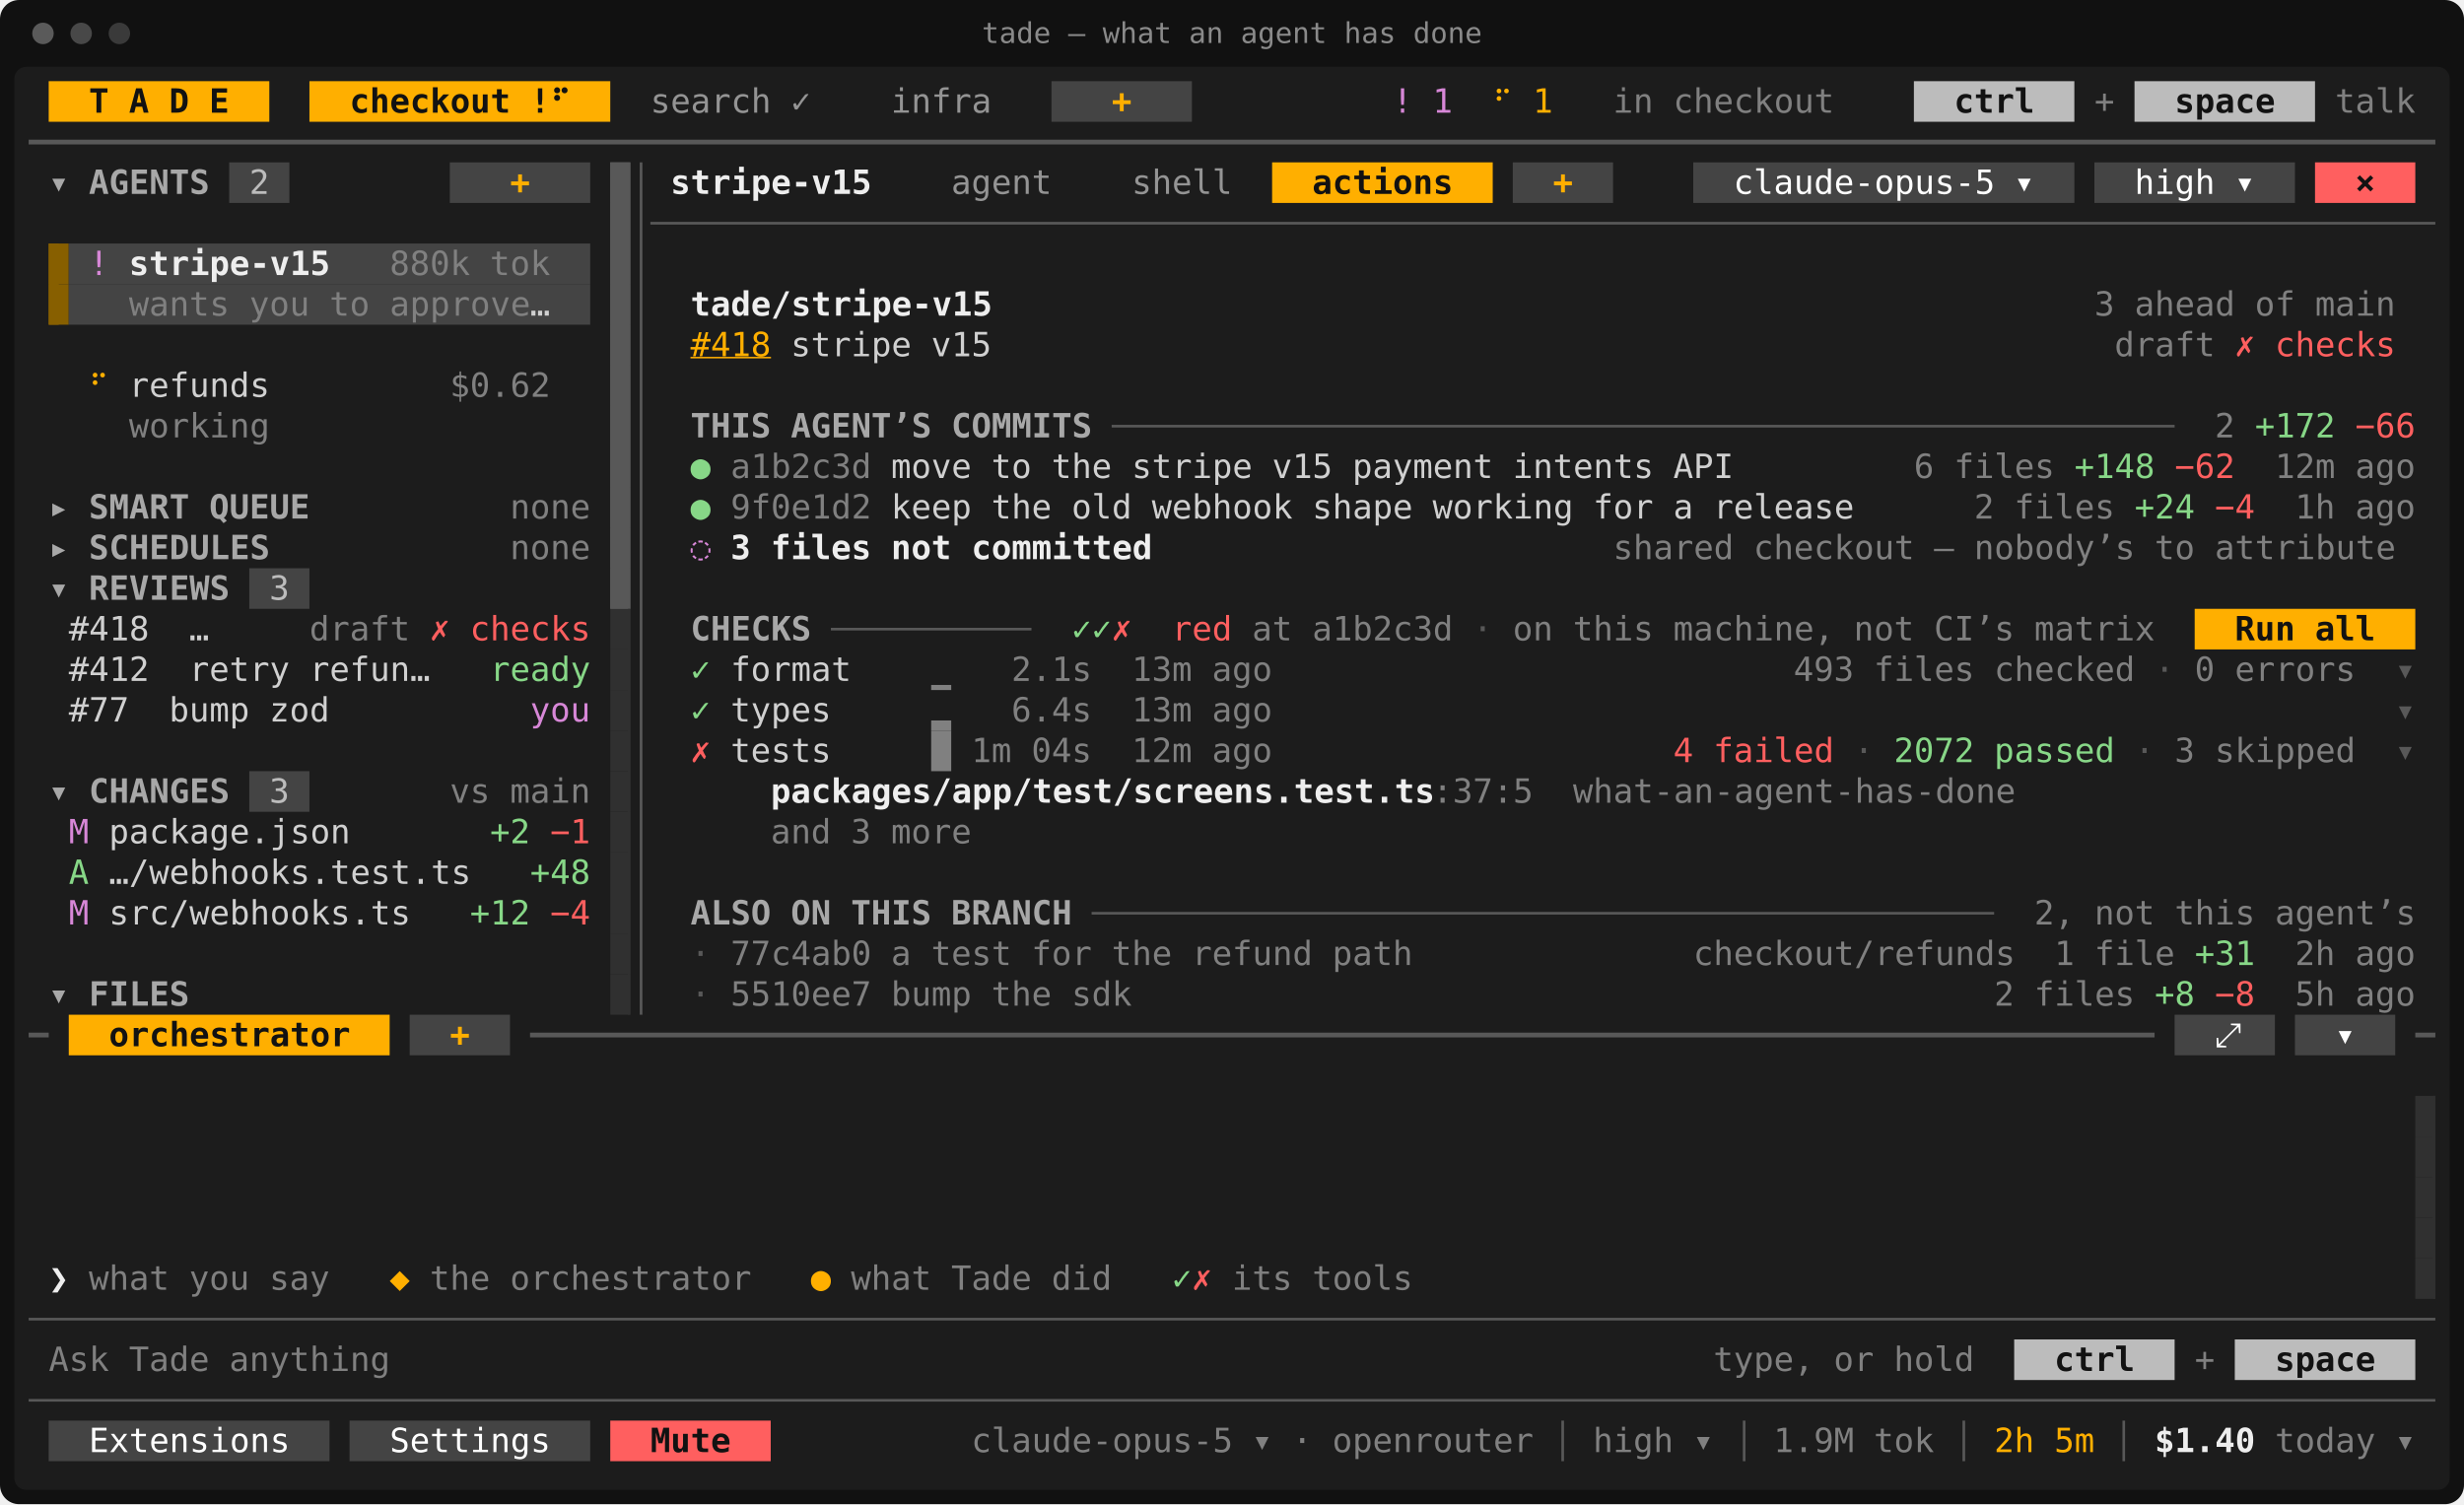
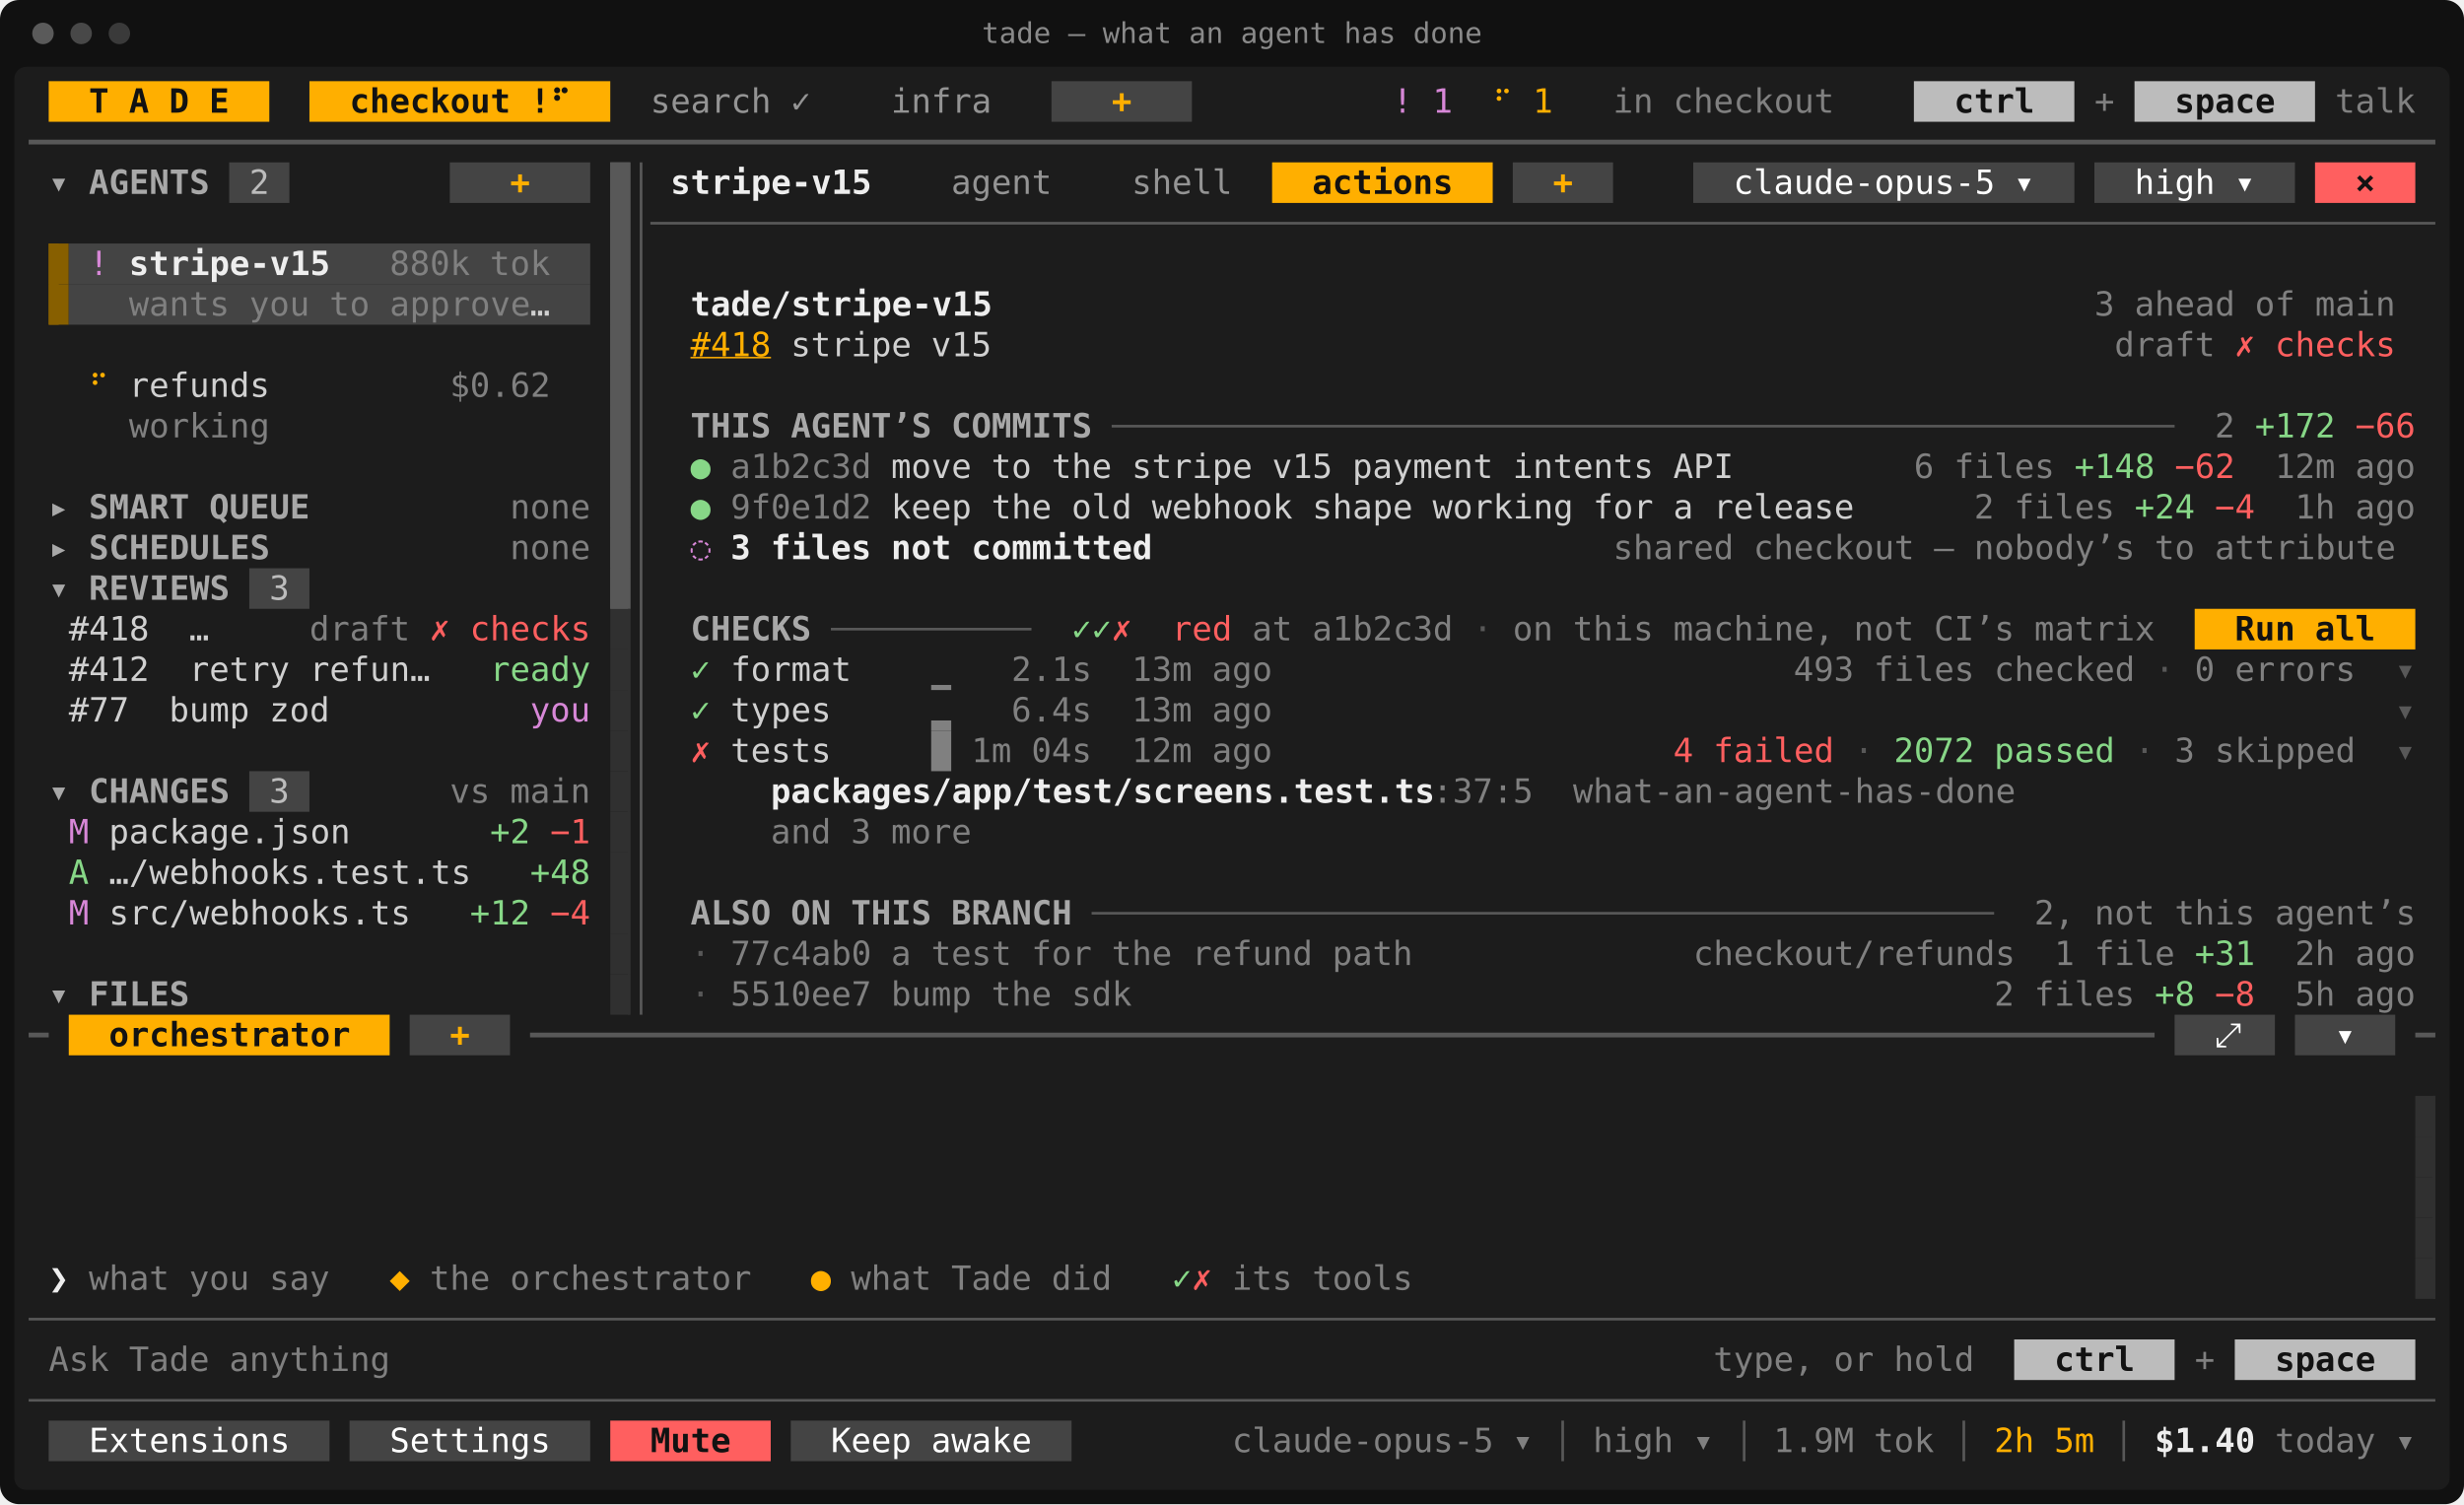
<svg xmlns="http://www.w3.org/2000/svg" viewBox="0 0 1032 630" width="1032" height="630" font-family="ui-monospace,SFMono-Regular,Menlo,Consolas,'DejaVu Sans Mono','Liberation Mono',monospace" font-size="14" role="img" aria-label="tade — what an agent has done">
  <rect width="1032" height="630" rx="8" fill="#111111" />
  <rect x="6" y="28" width="1020" height="596" rx="5" fill="#1c1c1c" />
  <circle cx="18" cy="14" r="4.5" fill="#5a5a5a" />
  <circle cx="34" cy="14" r="4.5" fill="#484848" />
  <circle cx="50" cy="14" r="4.5" fill="#3a3a3a" />
  <text x="516" y="18" fill="#8a8a8a" font-size="12" text-anchor="middle">tade — what an agent has done</text>
  <rect x="20.4" y="34" width="92.4" height="17" fill="#ffaf00" />
  <rect x="129.6" y="34" width="126" height="17" fill="#ffaf00" />
  <rect x="440.4" y="34" width="58.8" height="17" fill="#444444" />
  <rect x="801.6" y="34" width="67.2" height="17" fill="#bcbcbc" />
  <rect x="894" y="34" width="75.6" height="17" fill="#bcbcbc" />
  <rect x="96" y="68" width="25.2" height="17" fill="#444444" />
  <rect x="188.4" y="68" width="58.8" height="17" fill="#444444" />
  <rect x="255.6" y="68" width="8.4" height="17" fill="#585858" />
  <rect x="532.8" y="68" width="92.4" height="17" fill="#ffaf00" />
  <rect x="633.6" y="68" width="42" height="17" fill="#444444" />
  <rect x="709.2" y="68" width="159.6" height="17" fill="#444444" />
  <rect x="877.2" y="68" width="84" height="17" fill="#444444" />
  <rect x="969.6" y="68" width="42" height="17" fill="#ff5f5f" />
  <rect x="255.6" y="85" width="8.4" height="17" fill="#585858" />
  <rect x="20.4" y="102" width="8.4" height="17" fill="#875f00" />
  <rect x="28.8" y="102" width="218.4" height="17" fill="#444444" />
  <rect x="255.6" y="102" width="8.4" height="17" fill="#585858" />
  <rect x="20.4" y="119" width="8.4" height="17" fill="#875f00" />
  <rect x="28.8" y="119" width="218.4" height="17" fill="#444444" />
  <rect x="255.6" y="119" width="8.4" height="17" fill="#585858" />
  <rect x="255.6" y="136" width="8.4" height="17" fill="#585858" />
  <rect x="255.6" y="153" width="8.4" height="17" fill="#585858" />
  <rect x="255.6" y="170" width="8.4" height="17" fill="#585858" />
  <rect x="255.6" y="187" width="8.4" height="17" fill="#585858" />
  <rect x="255.6" y="204" width="8.4" height="17" fill="#585858" />
  <rect x="255.6" y="221" width="8.4" height="17" fill="#585858" />
  <rect x="104.4" y="238" width="25.2" height="17" fill="#444444" />
  <rect x="255.6" y="238" width="8.4" height="17" fill="#585858" />
  <rect x="255.6" y="255" width="8.4" height="17" fill="#303030" />
  <rect x="919.2" y="255" width="92.4" height="17" fill="#ffaf00" />
  <rect x="255.6" y="272" width="8.4" height="17" fill="#303030" />
  <rect x="255.6" y="289" width="8.4" height="17" fill="#303030" />
  <rect x="255.6" y="306" width="8.4" height="17" fill="#303030" />
  <rect x="104.4" y="323" width="25.2" height="17" fill="#444444" />
  <rect x="255.6" y="323" width="8.4" height="17" fill="#303030" />
  <rect x="255.6" y="340" width="8.4" height="17" fill="#303030" />
  <rect x="255.6" y="357" width="8.4" height="17" fill="#303030" />
  <rect x="255.6" y="374" width="8.4" height="17" fill="#303030" />
  <rect x="255.6" y="391" width="8.4" height="17" fill="#303030" />
  <rect x="255.6" y="408" width="8.4" height="17" fill="#303030" />
  <rect x="28.8" y="425" width="134.4" height="17" fill="#ffaf00" />
  <rect x="171.6" y="425" width="42" height="17" fill="#444444" />
  <rect x="910.8" y="425" width="42" height="17" fill="#444444" />
  <rect x="961.2" y="425" width="42" height="17" fill="#444444" />
  <rect x="1011.6" y="459" width="8.4" height="17" fill="#303030" />
  <rect x="1011.6" y="476" width="8.4" height="17" fill="#303030" />
  <rect x="1011.6" y="493" width="8.4" height="17" fill="#303030" />
  <rect x="1011.6" y="510" width="8.4" height="17" fill="#303030" />
  <rect x="1011.6" y="527" width="8.4" height="17" fill="#303030" />
  <rect x="843.6" y="561" width="67.2" height="17" fill="#bcbcbc" />
  <rect x="936" y="561" width="75.6" height="17" fill="#bcbcbc" />
  <rect x="20.4" y="595" width="117.6" height="17" fill="#444444" />
  <rect x="146.4" y="595" width="100.8" height="17" fill="#444444" />
  <rect x="255.6" y="595" width="67.2" height="17" fill="#ff5f5f" />
+   <rect x="331.2" y="595" width="117.6" height="17" fill="#444444" />
  <rect x="255.6" y="68" width="8.4" height="187" fill="#585858" />
  <rect x="20.4" y="102" width="4.2" height="34" fill="#875f00" />
  <rect x="262.95" y="255" width="1.05" height="170" fill="#303030" />
  <rect x="390" y="286.88" width="8.4" height="2.13" fill="#808080" />
  <rect x="390" y="301.75" width="8.4" height="4.25" fill="#808080" />
  <rect x="390" y="306" width="8.4" height="17" fill="#808080" />
  <rect x="1018.95" y="459" width="1.05" height="85" fill="#303030" />
  <line x1="12" y1="59.5" x2="1020" y2="59.5" stroke="#585858" stroke-width="2" />
  <line x1="268.5" y1="68" x2="268.5" y2="425" stroke="#585858" stroke-width="1.1" />
  <line x1="272.4" y1="93.5" x2="1020" y2="93.5" stroke="#585858" stroke-width="1.1" />
  <line x1="465.6" y1="178.5" x2="910.8" y2="178.5" stroke="#585858" stroke-width="1.1" />
  <line x1="348" y1="263.5" x2="432" y2="263.5" stroke="#585858" stroke-width="1.1" />
  <line x1="457.2" y1="382.5" x2="835.2" y2="382.5" stroke="#585858" stroke-width="1.1" />
  <line x1="12" y1="433.5" x2="20.4" y2="433.5" stroke="#585858" stroke-width="2" />
  <line x1="222" y1="433.5" x2="902.4" y2="433.5" stroke="#585858" stroke-width="2" />
  <line x1="1011.6" y1="433.5" x2="1020" y2="433.5" stroke="#585858" stroke-width="2" />
  <line x1="12" y1="552.5" x2="1020" y2="552.5" stroke="#585858" stroke-width="1.1" />
  <line x1="12" y1="586.5" x2="1020" y2="586.5" stroke="#585858" stroke-width="1.1" />
  <line x1="654.5" y1="595" x2="654.5" y2="612" stroke="#585858" stroke-width="1.1" />
  <line x1="730.5" y1="595" x2="730.5" y2="612" stroke="#585858" stroke-width="1.1" />
  <line x1="822.5" y1="595" x2="822.5" y2="612" stroke="#585858" stroke-width="1.1" />
  <line x1="889.5" y1="595" x2="889.5" y2="612" stroke="#585858" stroke-width="1.1" />
  <text x="37.2" y="47.2" textLength="8.4" lengthAdjust="spacingAndGlyphs" fill="#121212" font-weight="700">T</text>
  <text x="54" y="47.2" textLength="8.4" lengthAdjust="spacingAndGlyphs" fill="#121212" font-weight="700">A</text>
  <text x="70.8" y="47.2" textLength="8.4" lengthAdjust="spacingAndGlyphs" fill="#121212" font-weight="700">D</text>
  <text x="87.6" y="47.2" textLength="8.4" lengthAdjust="spacingAndGlyphs" fill="#121212" font-weight="700">E</text>
  <text x="146.4" y="47.2" textLength="67.2" lengthAdjust="spacingAndGlyphs" fill="#121212" font-weight="700">checkout</text>
  <text x="222" y="47.2" textLength="16.8" lengthAdjust="spacingAndGlyphs" fill="#121212" font-weight="700">!⠋</text>
  <text x="272.4" y="47.2" textLength="50.4" lengthAdjust="spacingAndGlyphs" fill="#949494">search</text>
  <text x="331.2" y="47.2" textLength="8.4" lengthAdjust="spacingAndGlyphs" fill="#949494">✓</text>
  <text x="373.2" y="47.2" textLength="42" lengthAdjust="spacingAndGlyphs" fill="#949494">infra</text>
  <text x="465.6" y="47.2" textLength="8.4" lengthAdjust="spacingAndGlyphs" fill="#ffaf00" font-weight="700">+</text>
  <text x="583.2" y="47.2" textLength="8.4" lengthAdjust="spacingAndGlyphs" fill="#d787d7">!</text>
  <text x="600" y="47.2" textLength="8.4" lengthAdjust="spacingAndGlyphs" fill="#d787d7">1</text>
  <text x="625.2" y="47.2" textLength="8.4" lengthAdjust="spacingAndGlyphs" fill="#ffaf00">⠋</text>
  <text x="642" y="47.2" textLength="8.4" lengthAdjust="spacingAndGlyphs" fill="#ffaf00">1</text>
  <text x="675.6" y="47.2" textLength="16.8" lengthAdjust="spacingAndGlyphs" fill="#808080">in</text>
  <text x="700.8" y="47.2" textLength="67.2" lengthAdjust="spacingAndGlyphs" fill="#808080">checkout</text>
  <text x="818.4" y="47.2" textLength="33.6" lengthAdjust="spacingAndGlyphs" fill="#121212" font-weight="700">ctrl</text>
  <text x="877.2" y="47.2" textLength="8.4" lengthAdjust="spacingAndGlyphs" fill="#808080">+</text>
  <text x="910.8" y="47.2" textLength="42" lengthAdjust="spacingAndGlyphs" fill="#121212" font-weight="700">space</text>
  <text x="978" y="47.2" textLength="33.6" lengthAdjust="spacingAndGlyphs" fill="#808080">talk</text>
  <text x="20.4" y="81.2" textLength="8.4" lengthAdjust="spacingAndGlyphs" fill="#a8a8a8" font-weight="700">▾</text>
  <text x="37.2" y="81.2" textLength="50.4" lengthAdjust="spacingAndGlyphs" fill="#a8a8a8" font-weight="700">AGENTS</text>
  <text x="104.4" y="81.2" textLength="8.4" lengthAdjust="spacingAndGlyphs" fill="#bcbcbc">2</text>
  <text x="213.6" y="81.2" textLength="8.4" lengthAdjust="spacingAndGlyphs" fill="#ffaf00" font-weight="700">+</text>
  <text x="280.8" y="81.2" textLength="84" lengthAdjust="spacingAndGlyphs" fill="#eeeeee" font-weight="700">stripe-v15</text>
  <text x="398.4" y="81.2" textLength="42" lengthAdjust="spacingAndGlyphs" fill="#949494">agent</text>
  <text x="474" y="81.2" textLength="42" lengthAdjust="spacingAndGlyphs" fill="#949494">shell</text>
  <text x="549.6" y="81.2" textLength="58.8" lengthAdjust="spacingAndGlyphs" fill="#121212" font-weight="700">actions</text>
  <text x="650.4" y="81.2" textLength="8.4" lengthAdjust="spacingAndGlyphs" fill="#ffaf00" font-weight="700">+</text>
  <text x="726" y="81.2" textLength="109.2" lengthAdjust="spacingAndGlyphs" fill="#ffffff">claude-opus-5</text>
  <text x="843.6" y="81.2" textLength="8.4" lengthAdjust="spacingAndGlyphs" fill="#ffffff">▾</text>
  <text x="894" y="81.2" textLength="33.6" lengthAdjust="spacingAndGlyphs" fill="#ffffff">high</text>
  <text x="936" y="81.2" textLength="8.4" lengthAdjust="spacingAndGlyphs" fill="#ffffff">▾</text>
  <text x="986.4" y="81.2" textLength="8.4" lengthAdjust="spacingAndGlyphs" fill="#121212" font-weight="700">×</text>
  <text x="37.2" y="115.2" textLength="8.4" lengthAdjust="spacingAndGlyphs" fill="#d787d7">!</text>
  <text x="54" y="115.2" textLength="84" lengthAdjust="spacingAndGlyphs" fill="#eeeeee" font-weight="700">stripe-v15</text>
  <text x="163.2" y="115.2" textLength="33.6" lengthAdjust="spacingAndGlyphs" fill="#808080">880k</text>
  <text x="205.2" y="115.2" textLength="25.2" lengthAdjust="spacingAndGlyphs" fill="#808080">tok</text>
  <text x="54" y="132.2" textLength="42" lengthAdjust="spacingAndGlyphs" fill="#808080">wants</text>
  <text x="104.4" y="132.2" textLength="25.2" lengthAdjust="spacingAndGlyphs" fill="#808080">you</text>
  <text x="138" y="132.2" textLength="16.8" lengthAdjust="spacingAndGlyphs" fill="#808080">to</text>
  <text x="163.2" y="132.2" textLength="58.8" lengthAdjust="spacingAndGlyphs" fill="#808080">approve</text>
  <text x="222" y="132.2" textLength="8.4" lengthAdjust="spacingAndGlyphs" fill="#d0d0d0">…</text>
  <text x="289.2" y="132.2" textLength="126" lengthAdjust="spacingAndGlyphs" fill="#eeeeee" font-weight="700">tade/stripe-v15</text>
  <text x="877.2" y="132.2" textLength="8.4" lengthAdjust="spacingAndGlyphs" fill="#808080">3</text>
  <text x="894" y="132.2" textLength="42" lengthAdjust="spacingAndGlyphs" fill="#808080">ahead</text>
  <text x="944.4" y="132.2" textLength="16.8" lengthAdjust="spacingAndGlyphs" fill="#808080">of</text>
  <text x="969.6" y="132.2" textLength="33.6" lengthAdjust="spacingAndGlyphs" fill="#808080">main</text>
  <text x="289.2" y="149.2" textLength="33.6" lengthAdjust="spacingAndGlyphs" fill="#ffaf00" text-decoration="underline">#418</text>
  <text x="331.2" y="149.2" textLength="50.4" lengthAdjust="spacingAndGlyphs" fill="#d0d0d0">stripe</text>
  <text x="390" y="149.2" textLength="25.2" lengthAdjust="spacingAndGlyphs" fill="#d0d0d0">v15</text>
  <text x="885.6" y="149.2" textLength="42" lengthAdjust="spacingAndGlyphs" fill="#808080">draft</text>
  <text x="936" y="149.2" textLength="8.4" lengthAdjust="spacingAndGlyphs" fill="#ff5f5f">✗</text>
  <text x="952.8" y="149.2" textLength="50.4" lengthAdjust="spacingAndGlyphs" fill="#ff5f5f">checks</text>
  <text x="37.2" y="166.2" textLength="8.4" lengthAdjust="spacingAndGlyphs" fill="#ffaf00">⠋</text>
  <text x="54" y="166.2" textLength="58.8" lengthAdjust="spacingAndGlyphs" fill="#d0d0d0">refunds</text>
  <text x="188.4" y="166.2" textLength="42" lengthAdjust="spacingAndGlyphs" fill="#808080">$0.62</text>
  <text x="54" y="183.2" textLength="58.8" lengthAdjust="spacingAndGlyphs" fill="#808080">working</text>
  <text x="289.2" y="183.2" textLength="33.6" lengthAdjust="spacingAndGlyphs" fill="#a8a8a8" font-weight="700">THIS</text>
  <text x="331.2" y="183.2" textLength="58.8" lengthAdjust="spacingAndGlyphs" fill="#a8a8a8" font-weight="700">AGENT’S</text>
  <text x="398.4" y="183.2" textLength="58.8" lengthAdjust="spacingAndGlyphs" fill="#a8a8a8" font-weight="700">COMMITS</text>
  <text x="927.6" y="183.2" textLength="8.4" lengthAdjust="spacingAndGlyphs" fill="#808080">2</text>
  <text x="944.4" y="183.2" textLength="33.6" lengthAdjust="spacingAndGlyphs" fill="#87d787">+172</text>
  <text x="986.4" y="183.2" textLength="25.2" lengthAdjust="spacingAndGlyphs" fill="#ff5f5f">−66</text>
  <text x="289.2" y="200.2" textLength="8.4" lengthAdjust="spacingAndGlyphs" fill="#87d787">●</text>
  <text x="306" y="200.2" textLength="58.8" lengthAdjust="spacingAndGlyphs" fill="#808080">a1b2c3d</text>
  <text x="373.2" y="200.2" textLength="33.6" lengthAdjust="spacingAndGlyphs" fill="#d0d0d0">move</text>
  <text x="415.2" y="200.2" textLength="16.8" lengthAdjust="spacingAndGlyphs" fill="#d0d0d0">to</text>
  <text x="440.4" y="200.2" textLength="25.2" lengthAdjust="spacingAndGlyphs" fill="#d0d0d0">the</text>
  <text x="474" y="200.2" textLength="50.4" lengthAdjust="spacingAndGlyphs" fill="#d0d0d0">stripe</text>
  <text x="532.8" y="200.2" textLength="25.2" lengthAdjust="spacingAndGlyphs" fill="#d0d0d0">v15</text>
  <text x="566.4" y="200.2" textLength="58.8" lengthAdjust="spacingAndGlyphs" fill="#d0d0d0">payment</text>
  <text x="633.6" y="200.2" textLength="58.8" lengthAdjust="spacingAndGlyphs" fill="#d0d0d0">intents</text>
  <text x="700.8" y="200.2" textLength="25.2" lengthAdjust="spacingAndGlyphs" fill="#d0d0d0">API</text>
  <text x="801.6" y="200.2" textLength="8.4" lengthAdjust="spacingAndGlyphs" fill="#808080">6</text>
  <text x="818.4" y="200.2" textLength="42" lengthAdjust="spacingAndGlyphs" fill="#808080">files</text>
  <text x="868.8" y="200.2" textLength="33.6" lengthAdjust="spacingAndGlyphs" fill="#87d787">+148</text>
  <text x="910.8" y="200.2" textLength="25.2" lengthAdjust="spacingAndGlyphs" fill="#ff5f5f">−62</text>
  <text x="952.8" y="200.2" textLength="25.2" lengthAdjust="spacingAndGlyphs" fill="#808080">12m</text>
  <text x="986.4" y="200.2" textLength="25.2" lengthAdjust="spacingAndGlyphs" fill="#808080">ago</text>
  <text x="20.4" y="217.2" textLength="8.4" lengthAdjust="spacingAndGlyphs" fill="#a8a8a8" font-weight="700">▸</text>
  <text x="37.2" y="217.2" textLength="42" lengthAdjust="spacingAndGlyphs" fill="#a8a8a8" font-weight="700">SMART</text>
  <text x="87.6" y="217.2" textLength="42" lengthAdjust="spacingAndGlyphs" fill="#a8a8a8" font-weight="700">QUEUE</text>
  <text x="213.6" y="217.2" textLength="33.6" lengthAdjust="spacingAndGlyphs" fill="#808080">none</text>
  <text x="289.2" y="217.2" textLength="8.4" lengthAdjust="spacingAndGlyphs" fill="#87d787">●</text>
  <text x="306" y="217.2" textLength="58.8" lengthAdjust="spacingAndGlyphs" fill="#808080">9f0e1d2</text>
  <text x="373.2" y="217.2" textLength="33.6" lengthAdjust="spacingAndGlyphs" fill="#d0d0d0">keep</text>
  <text x="415.2" y="217.2" textLength="25.2" lengthAdjust="spacingAndGlyphs" fill="#d0d0d0">the</text>
  <text x="448.8" y="217.2" textLength="25.2" lengthAdjust="spacingAndGlyphs" fill="#d0d0d0">old</text>
  <text x="482.4" y="217.2" textLength="58.8" lengthAdjust="spacingAndGlyphs" fill="#d0d0d0">webhook</text>
  <text x="549.6" y="217.2" textLength="42" lengthAdjust="spacingAndGlyphs" fill="#d0d0d0">shape</text>
  <text x="600" y="217.2" textLength="58.8" lengthAdjust="spacingAndGlyphs" fill="#d0d0d0">working</text>
  <text x="667.2" y="217.2" textLength="25.2" lengthAdjust="spacingAndGlyphs" fill="#d0d0d0">for</text>
  <text x="700.8" y="217.2" textLength="8.4" lengthAdjust="spacingAndGlyphs" fill="#d0d0d0">a</text>
  <text x="717.6" y="217.2" textLength="58.8" lengthAdjust="spacingAndGlyphs" fill="#d0d0d0">release</text>
  <text x="826.8" y="217.2" textLength="8.4" lengthAdjust="spacingAndGlyphs" fill="#808080">2</text>
  <text x="843.6" y="217.2" textLength="42" lengthAdjust="spacingAndGlyphs" fill="#808080">files</text>
  <text x="894" y="217.2" textLength="25.2" lengthAdjust="spacingAndGlyphs" fill="#87d787">+24</text>
  <text x="927.6" y="217.2" textLength="16.8" lengthAdjust="spacingAndGlyphs" fill="#ff5f5f">−4</text>
  <text x="961.2" y="217.2" textLength="16.8" lengthAdjust="spacingAndGlyphs" fill="#808080">1h</text>
  <text x="986.4" y="217.2" textLength="25.2" lengthAdjust="spacingAndGlyphs" fill="#808080">ago</text>
  <text x="20.4" y="234.2" textLength="8.4" lengthAdjust="spacingAndGlyphs" fill="#a8a8a8" font-weight="700">▸</text>
  <text x="37.2" y="234.2" textLength="75.6" lengthAdjust="spacingAndGlyphs" fill="#a8a8a8" font-weight="700">SCHEDULES</text>
  <text x="213.6" y="234.2" textLength="33.6" lengthAdjust="spacingAndGlyphs" fill="#808080">none</text>
  <text x="289.2" y="234.2" textLength="8.4" lengthAdjust="spacingAndGlyphs" fill="#d787d7">◌</text>
  <text x="306" y="234.2" textLength="8.4" lengthAdjust="spacingAndGlyphs" fill="#eeeeee" font-weight="700">3</text>
  <text x="322.8" y="234.2" textLength="42" lengthAdjust="spacingAndGlyphs" fill="#eeeeee" font-weight="700">files</text>
  <text x="373.2" y="234.2" textLength="25.2" lengthAdjust="spacingAndGlyphs" fill="#eeeeee" font-weight="700">not</text>
  <text x="406.8" y="234.2" textLength="75.6" lengthAdjust="spacingAndGlyphs" fill="#eeeeee" font-weight="700">committed</text>
  <text x="675.6" y="234.2" textLength="50.4" lengthAdjust="spacingAndGlyphs" fill="#808080">shared</text>
  <text x="734.4" y="234.2" textLength="67.2" lengthAdjust="spacingAndGlyphs" fill="#808080">checkout</text>
  <text x="810" y="234.2" textLength="8.4" lengthAdjust="spacingAndGlyphs" fill="#808080">—</text>
  <text x="826.8" y="234.2" textLength="67.2" lengthAdjust="spacingAndGlyphs" fill="#808080">nobody’s</text>
  <text x="902.4" y="234.2" textLength="16.8" lengthAdjust="spacingAndGlyphs" fill="#808080">to</text>
  <text x="927.6" y="234.2" textLength="75.6" lengthAdjust="spacingAndGlyphs" fill="#808080">attribute</text>
  <text x="20.4" y="251.2" textLength="8.4" lengthAdjust="spacingAndGlyphs" fill="#a8a8a8" font-weight="700">▾</text>
  <text x="37.2" y="251.2" textLength="58.8" lengthAdjust="spacingAndGlyphs" fill="#a8a8a8" font-weight="700">REVIEWS</text>
  <text x="112.8" y="251.2" textLength="8.4" lengthAdjust="spacingAndGlyphs" fill="#bcbcbc">3</text>
  <text x="28.8" y="268.2" textLength="33.6" lengthAdjust="spacingAndGlyphs" fill="#d0d0d0">#418</text>
  <text x="79.2" y="268.2" textLength="8.4" lengthAdjust="spacingAndGlyphs" fill="#d0d0d0">…</text>
  <text x="129.6" y="268.2" textLength="42" lengthAdjust="spacingAndGlyphs" fill="#808080">draft</text>
  <text x="180" y="268.2" textLength="8.4" lengthAdjust="spacingAndGlyphs" fill="#ff5f5f">✗</text>
  <text x="196.8" y="268.2" textLength="50.4" lengthAdjust="spacingAndGlyphs" fill="#ff5f5f">checks</text>
  <text x="289.2" y="268.2" textLength="50.4" lengthAdjust="spacingAndGlyphs" fill="#a8a8a8" font-weight="700">CHECKS</text>
  <text x="448.8" y="268.2" textLength="16.8" lengthAdjust="spacingAndGlyphs" fill="#87d787">✓✓</text>
  <text x="465.6" y="268.2" textLength="8.4" lengthAdjust="spacingAndGlyphs" fill="#ff5f5f">✗</text>
  <text x="490.8" y="268.2" textLength="25.2" lengthAdjust="spacingAndGlyphs" fill="#ff5f5f">red</text>
  <text x="524.4" y="268.2" textLength="16.8" lengthAdjust="spacingAndGlyphs" fill="#808080">at</text>
  <text x="549.6" y="268.2" textLength="58.8" lengthAdjust="spacingAndGlyphs" fill="#808080">a1b2c3d</text>
  <text x="616.8" y="268.2" textLength="8.4" lengthAdjust="spacingAndGlyphs" fill="#585858">·</text>
  <text x="633.6" y="268.2" textLength="16.8" lengthAdjust="spacingAndGlyphs" fill="#808080">on</text>
  <text x="658.8" y="268.2" textLength="33.6" lengthAdjust="spacingAndGlyphs" fill="#808080">this</text>
  <text x="700.8" y="268.2" textLength="67.2" lengthAdjust="spacingAndGlyphs" fill="#808080">machine,</text>
  <text x="776.4" y="268.2" textLength="25.2" lengthAdjust="spacingAndGlyphs" fill="#808080">not</text>
  <text x="810" y="268.2" textLength="33.6" lengthAdjust="spacingAndGlyphs" fill="#808080">CI’s</text>
  <text x="852" y="268.2" textLength="50.4" lengthAdjust="spacingAndGlyphs" fill="#808080">matrix</text>
  <text x="936" y="268.2" textLength="25.2" lengthAdjust="spacingAndGlyphs" fill="#121212" font-weight="700">Run</text>
  <text x="969.6" y="268.2" textLength="25.2" lengthAdjust="spacingAndGlyphs" fill="#121212" font-weight="700">all</text>
  <text x="28.8" y="285.2" textLength="33.6" lengthAdjust="spacingAndGlyphs" fill="#d0d0d0">#412</text>
  <text x="79.2" y="285.2" textLength="42" lengthAdjust="spacingAndGlyphs" fill="#d0d0d0">retry</text>
  <text x="129.6" y="285.2" textLength="50.4" lengthAdjust="spacingAndGlyphs" fill="#d0d0d0">refun…</text>
  <text x="205.2" y="285.2" textLength="42" lengthAdjust="spacingAndGlyphs" fill="#87d787">ready</text>
  <text x="289.2" y="285.2" textLength="8.4" lengthAdjust="spacingAndGlyphs" fill="#87d787">✓</text>
  <text x="306" y="285.2" textLength="50.4" lengthAdjust="spacingAndGlyphs" fill="#d0d0d0">format</text>
  <text x="423.6" y="285.2" textLength="33.6" lengthAdjust="spacingAndGlyphs" fill="#808080">2.1s</text>
  <text x="474" y="285.2" textLength="25.2" lengthAdjust="spacingAndGlyphs" fill="#808080">13m</text>
  <text x="507.6" y="285.2" textLength="25.2" lengthAdjust="spacingAndGlyphs" fill="#808080">ago</text>
  <text x="751.2" y="285.2" textLength="25.2" lengthAdjust="spacingAndGlyphs" fill="#808080">493</text>
  <text x="784.8" y="285.2" textLength="42" lengthAdjust="spacingAndGlyphs" fill="#808080">files</text>
  <text x="835.2" y="285.2" textLength="58.8" lengthAdjust="spacingAndGlyphs" fill="#808080">checked</text>
  <text x="902.4" y="285.2" textLength="8.4" lengthAdjust="spacingAndGlyphs" fill="#585858">·</text>
  <text x="919.2" y="285.2" textLength="8.4" lengthAdjust="spacingAndGlyphs" fill="#808080">0</text>
  <text x="936" y="285.2" textLength="50.4" lengthAdjust="spacingAndGlyphs" fill="#808080">errors</text>
  <text x="1003.2" y="285.2" textLength="8.4" lengthAdjust="spacingAndGlyphs" fill="#585858">▾</text>
  <text x="28.8" y="302.2" textLength="25.2" lengthAdjust="spacingAndGlyphs" fill="#d0d0d0">#77</text>
  <text x="70.8" y="302.2" textLength="33.6" lengthAdjust="spacingAndGlyphs" fill="#d0d0d0">bump</text>
  <text x="112.8" y="302.2" textLength="25.2" lengthAdjust="spacingAndGlyphs" fill="#d0d0d0">zod</text>
  <text x="222" y="302.2" textLength="25.2" lengthAdjust="spacingAndGlyphs" fill="#d787d7">you</text>
  <text x="289.2" y="302.2" textLength="8.4" lengthAdjust="spacingAndGlyphs" fill="#87d787">✓</text>
  <text x="306" y="302.2" textLength="42" lengthAdjust="spacingAndGlyphs" fill="#d0d0d0">types</text>
  <text x="423.6" y="302.2" textLength="33.6" lengthAdjust="spacingAndGlyphs" fill="#808080">6.4s</text>
  <text x="474" y="302.2" textLength="25.2" lengthAdjust="spacingAndGlyphs" fill="#808080">13m</text>
  <text x="507.6" y="302.2" textLength="25.2" lengthAdjust="spacingAndGlyphs" fill="#808080">ago</text>
  <text x="1003.2" y="302.2" textLength="8.4" lengthAdjust="spacingAndGlyphs" fill="#585858">▾</text>
  <text x="289.2" y="319.2" textLength="8.4" lengthAdjust="spacingAndGlyphs" fill="#ff5f5f">✗</text>
  <text x="306" y="319.2" textLength="42" lengthAdjust="spacingAndGlyphs" fill="#d0d0d0">tests</text>
  <text x="406.8" y="319.2" textLength="16.8" lengthAdjust="spacingAndGlyphs" fill="#808080">1m</text>
  <text x="432" y="319.2" textLength="25.2" lengthAdjust="spacingAndGlyphs" fill="#808080">04s</text>
  <text x="474" y="319.2" textLength="25.2" lengthAdjust="spacingAndGlyphs" fill="#808080">12m</text>
  <text x="507.6" y="319.2" textLength="25.2" lengthAdjust="spacingAndGlyphs" fill="#808080">ago</text>
  <text x="700.8" y="319.2" textLength="8.4" lengthAdjust="spacingAndGlyphs" fill="#ff5f5f">4</text>
  <text x="717.6" y="319.2" textLength="50.4" lengthAdjust="spacingAndGlyphs" fill="#ff5f5f">failed</text>
  <text x="776.4" y="319.2" textLength="8.4" lengthAdjust="spacingAndGlyphs" fill="#585858">·</text>
  <text x="793.2" y="319.2" textLength="33.6" lengthAdjust="spacingAndGlyphs" fill="#87d787">2072</text>
  <text x="835.2" y="319.2" textLength="50.4" lengthAdjust="spacingAndGlyphs" fill="#87d787">passed</text>
  <text x="894" y="319.2" textLength="8.4" lengthAdjust="spacingAndGlyphs" fill="#585858">·</text>
  <text x="910.8" y="319.2" textLength="8.4" lengthAdjust="spacingAndGlyphs" fill="#808080">3</text>
  <text x="927.6" y="319.2" textLength="58.8" lengthAdjust="spacingAndGlyphs" fill="#808080">skipped</text>
  <text x="1003.2" y="319.2" textLength="8.4" lengthAdjust="spacingAndGlyphs" fill="#585858">▾</text>
  <text x="20.4" y="336.2" textLength="8.4" lengthAdjust="spacingAndGlyphs" fill="#a8a8a8" font-weight="700">▾</text>
  <text x="37.2" y="336.2" textLength="58.8" lengthAdjust="spacingAndGlyphs" fill="#a8a8a8" font-weight="700">CHANGES</text>
  <text x="112.8" y="336.2" textLength="8.4" lengthAdjust="spacingAndGlyphs" fill="#bcbcbc">3</text>
  <text x="188.4" y="336.2" textLength="16.8" lengthAdjust="spacingAndGlyphs" fill="#808080">vs</text>
  <text x="213.6" y="336.2" textLength="33.6" lengthAdjust="spacingAndGlyphs" fill="#808080">main</text>
  <text x="322.8" y="336.2" textLength="277.2" lengthAdjust="spacingAndGlyphs" fill="#eeeeee" font-weight="700">packages/app/test/screens.test.ts</text>
  <text x="600" y="336.2" textLength="42" lengthAdjust="spacingAndGlyphs" fill="#808080">:37:5</text>
  <text x="658.8" y="336.2" textLength="184.8" lengthAdjust="spacingAndGlyphs" fill="#808080">what-an-agent-has-done</text>
  <text x="28.8" y="353.2" textLength="8.4" lengthAdjust="spacingAndGlyphs" fill="#d787d7">M</text>
  <text x="45.6" y="353.2" textLength="100.8" lengthAdjust="spacingAndGlyphs" fill="#d0d0d0">package.json</text>
  <text x="205.2" y="353.2" textLength="16.8" lengthAdjust="spacingAndGlyphs" fill="#87d787">+2</text>
  <text x="230.4" y="353.2" textLength="16.8" lengthAdjust="spacingAndGlyphs" fill="#ff5f5f">−1</text>
  <text x="322.8" y="353.2" textLength="25.2" lengthAdjust="spacingAndGlyphs" fill="#808080">and</text>
  <text x="356.4" y="353.2" textLength="8.4" lengthAdjust="spacingAndGlyphs" fill="#808080">3</text>
  <text x="373.2" y="353.2" textLength="33.6" lengthAdjust="spacingAndGlyphs" fill="#808080">more</text>
  <text x="28.8" y="370.2" textLength="8.4" lengthAdjust="spacingAndGlyphs" fill="#87d787">A</text>
  <text x="45.6" y="370.2" textLength="151.2" lengthAdjust="spacingAndGlyphs" fill="#d0d0d0">…/webhooks.test.ts</text>
  <text x="222" y="370.2" textLength="25.2" lengthAdjust="spacingAndGlyphs" fill="#87d787">+48</text>
  <text x="28.8" y="387.2" textLength="8.4" lengthAdjust="spacingAndGlyphs" fill="#d787d7">M</text>
  <text x="45.6" y="387.2" textLength="126" lengthAdjust="spacingAndGlyphs" fill="#d0d0d0">src/webhooks.ts</text>
  <text x="196.8" y="387.2" textLength="25.2" lengthAdjust="spacingAndGlyphs" fill="#87d787">+12</text>
  <text x="230.4" y="387.2" textLength="16.8" lengthAdjust="spacingAndGlyphs" fill="#ff5f5f">−4</text>
  <text x="289.2" y="387.2" textLength="33.6" lengthAdjust="spacingAndGlyphs" fill="#a8a8a8" font-weight="700">ALSO</text>
  <text x="331.2" y="387.2" textLength="16.8" lengthAdjust="spacingAndGlyphs" fill="#a8a8a8" font-weight="700">ON</text>
  <text x="356.4" y="387.2" textLength="33.6" lengthAdjust="spacingAndGlyphs" fill="#a8a8a8" font-weight="700">THIS</text>
  <text x="398.4" y="387.2" textLength="50.4" lengthAdjust="spacingAndGlyphs" fill="#a8a8a8" font-weight="700">BRANCH</text>
  <text x="852" y="387.2" textLength="16.8" lengthAdjust="spacingAndGlyphs" fill="#808080">2,</text>
  <text x="877.2" y="387.2" textLength="25.2" lengthAdjust="spacingAndGlyphs" fill="#808080">not</text>
  <text x="910.8" y="387.2" textLength="33.6" lengthAdjust="spacingAndGlyphs" fill="#808080">this</text>
  <text x="952.8" y="387.2" textLength="58.8" lengthAdjust="spacingAndGlyphs" fill="#808080">agent’s</text>
  <text x="289.2" y="404.2" textLength="8.4" lengthAdjust="spacingAndGlyphs" fill="#585858">·</text>
  <text x="306" y="404.2" textLength="58.8" lengthAdjust="spacingAndGlyphs" fill="#808080">77c4ab0</text>
  <text x="373.2" y="404.2" textLength="8.4" lengthAdjust="spacingAndGlyphs" fill="#808080">a</text>
  <text x="390" y="404.2" textLength="33.6" lengthAdjust="spacingAndGlyphs" fill="#808080">test</text>
  <text x="432" y="404.2" textLength="25.2" lengthAdjust="spacingAndGlyphs" fill="#808080">for</text>
  <text x="465.6" y="404.2" textLength="25.2" lengthAdjust="spacingAndGlyphs" fill="#808080">the</text>
  <text x="499.2" y="404.2" textLength="50.4" lengthAdjust="spacingAndGlyphs" fill="#808080">refund</text>
  <text x="558" y="404.2" textLength="33.6" lengthAdjust="spacingAndGlyphs" fill="#808080">path</text>
  <text x="709.2" y="404.2" textLength="134.4" lengthAdjust="spacingAndGlyphs" fill="#808080">checkout/refunds</text>
  <text x="860.4" y="404.2" textLength="8.4" lengthAdjust="spacingAndGlyphs" fill="#808080">1</text>
  <text x="877.2" y="404.2" textLength="33.6" lengthAdjust="spacingAndGlyphs" fill="#808080">file</text>
  <text x="919.2" y="404.2" textLength="25.2" lengthAdjust="spacingAndGlyphs" fill="#87d787">+31</text>
  <text x="961.2" y="404.2" textLength="16.8" lengthAdjust="spacingAndGlyphs" fill="#808080">2h</text>
  <text x="986.4" y="404.2" textLength="25.2" lengthAdjust="spacingAndGlyphs" fill="#808080">ago</text>
  <text x="20.4" y="421.2" textLength="8.4" lengthAdjust="spacingAndGlyphs" fill="#a8a8a8" font-weight="700">▾</text>
  <text x="37.2" y="421.2" textLength="42" lengthAdjust="spacingAndGlyphs" fill="#a8a8a8" font-weight="700">FILES</text>
  <text x="289.2" y="421.2" textLength="8.4" lengthAdjust="spacingAndGlyphs" fill="#585858">·</text>
  <text x="306" y="421.2" textLength="58.8" lengthAdjust="spacingAndGlyphs" fill="#808080">5510ee7</text>
  <text x="373.2" y="421.2" textLength="33.6" lengthAdjust="spacingAndGlyphs" fill="#808080">bump</text>
  <text x="415.2" y="421.2" textLength="25.2" lengthAdjust="spacingAndGlyphs" fill="#808080">the</text>
  <text x="448.8" y="421.2" textLength="25.2" lengthAdjust="spacingAndGlyphs" fill="#808080">sdk</text>
  <text x="835.2" y="421.2" textLength="8.4" lengthAdjust="spacingAndGlyphs" fill="#808080">2</text>
  <text x="852" y="421.2" textLength="42" lengthAdjust="spacingAndGlyphs" fill="#808080">files</text>
  <text x="902.4" y="421.2" textLength="16.8" lengthAdjust="spacingAndGlyphs" fill="#87d787">+8</text>
  <text x="927.6" y="421.2" textLength="16.8" lengthAdjust="spacingAndGlyphs" fill="#ff5f5f">−8</text>
  <text x="961.2" y="421.2" textLength="16.8" lengthAdjust="spacingAndGlyphs" fill="#808080">5h</text>
  <text x="986.4" y="421.2" textLength="25.2" lengthAdjust="spacingAndGlyphs" fill="#808080">ago</text>
  <text x="45.6" y="438.2" textLength="100.8" lengthAdjust="spacingAndGlyphs" fill="#121212" font-weight="700">orchestrator</text>
  <text x="188.4" y="438.2" textLength="8.4" lengthAdjust="spacingAndGlyphs" fill="#ffaf00" font-weight="700">+</text>
  <text x="927.6" y="438.2" textLength="8.4" lengthAdjust="spacingAndGlyphs" fill="#ffffff">⤢</text>
  <text x="978" y="438.2" textLength="8.4" lengthAdjust="spacingAndGlyphs" fill="#ffffff">▾</text>
  <text x="20.4" y="540.2" textLength="8.4" lengthAdjust="spacingAndGlyphs" fill="#eeeeee" font-weight="700">❯</text>
  <text x="37.2" y="540.2" textLength="33.6" lengthAdjust="spacingAndGlyphs" fill="#808080">what</text>
  <text x="79.2" y="540.2" textLength="25.2" lengthAdjust="spacingAndGlyphs" fill="#808080">you</text>
  <text x="112.8" y="540.2" textLength="25.2" lengthAdjust="spacingAndGlyphs" fill="#808080">say</text>
  <text x="163.2" y="540.2" textLength="8.4" lengthAdjust="spacingAndGlyphs" fill="#ffaf00" font-weight="700">◆</text>
  <text x="180" y="540.2" textLength="25.2" lengthAdjust="spacingAndGlyphs" fill="#808080">the</text>
  <text x="213.6" y="540.2" textLength="100.8" lengthAdjust="spacingAndGlyphs" fill="#808080">orchestrator</text>
  <text x="339.6" y="540.2" textLength="8.4" lengthAdjust="spacingAndGlyphs" fill="#ffaf00">●</text>
  <text x="356.4" y="540.2" textLength="33.6" lengthAdjust="spacingAndGlyphs" fill="#808080">what</text>
  <text x="398.4" y="540.2" textLength="33.6" lengthAdjust="spacingAndGlyphs" fill="#808080">Tade</text>
  <text x="440.4" y="540.2" textLength="25.2" lengthAdjust="spacingAndGlyphs" fill="#808080">did</text>
  <text x="490.8" y="540.2" textLength="8.4" lengthAdjust="spacingAndGlyphs" fill="#87d787">✓</text>
  <text x="499.2" y="540.2" textLength="8.4" lengthAdjust="spacingAndGlyphs" fill="#ff5f5f">✗</text>
  <text x="516" y="540.2" textLength="25.2" lengthAdjust="spacingAndGlyphs" fill="#808080">its</text>
  <text x="549.6" y="540.2" textLength="42" lengthAdjust="spacingAndGlyphs" fill="#808080">tools</text>
  <text x="20.4" y="574.2" textLength="25.2" lengthAdjust="spacingAndGlyphs" fill="#808080">Ask</text>
  <text x="54" y="574.2" textLength="33.6" lengthAdjust="spacingAndGlyphs" fill="#808080">Tade</text>
  <text x="96" y="574.2" textLength="67.2" lengthAdjust="spacingAndGlyphs" fill="#808080">anything</text>
  <text x="717.6" y="574.2" textLength="42" lengthAdjust="spacingAndGlyphs" fill="#808080">type,</text>
  <text x="768" y="574.2" textLength="16.8" lengthAdjust="spacingAndGlyphs" fill="#808080">or</text>
  <text x="793.2" y="574.2" textLength="33.6" lengthAdjust="spacingAndGlyphs" fill="#808080">hold</text>
  <text x="860.4" y="574.2" textLength="33.6" lengthAdjust="spacingAndGlyphs" fill="#121212" font-weight="700">ctrl</text>
  <text x="919.2" y="574.2" textLength="8.4" lengthAdjust="spacingAndGlyphs" fill="#808080">+</text>
  <text x="952.8" y="574.2" textLength="42" lengthAdjust="spacingAndGlyphs" fill="#121212" font-weight="700">space</text>
  <text x="37.2" y="608.2" textLength="84" lengthAdjust="spacingAndGlyphs" fill="#ffffff">Extensions</text>
  <text x="163.2" y="608.2" textLength="67.2" lengthAdjust="spacingAndGlyphs" fill="#ffffff">Settings</text>
  <text x="272.4" y="608.2" textLength="33.6" lengthAdjust="spacingAndGlyphs" fill="#121212" font-weight="700">Mute</text>
-   <text x="406.8" y="608.2" textLength="109.2" lengthAdjust="spacingAndGlyphs" fill="#808080">claude-opus-5</text>
-   <text x="524.4" y="608.2" textLength="8.4" lengthAdjust="spacingAndGlyphs" fill="#808080">▾</text>
-   <text x="541.2" y="608.2" textLength="8.4" lengthAdjust="spacingAndGlyphs" fill="#808080">·</text>
-   <text x="558" y="608.2" textLength="84" lengthAdjust="spacingAndGlyphs" fill="#808080">openrouter</text>
+   <text x="348" y="608.2" textLength="33.6" lengthAdjust="spacingAndGlyphs" fill="#ffffff">Keep</text>
+   <text x="390" y="608.2" textLength="42" lengthAdjust="spacingAndGlyphs" fill="#ffffff">awake</text>
+   <text x="516" y="608.2" textLength="109.2" lengthAdjust="spacingAndGlyphs" fill="#808080">claude-opus-5</text>
+   <text x="633.6" y="608.2" textLength="8.4" lengthAdjust="spacingAndGlyphs" fill="#808080">▾</text>
  <text x="667.2" y="608.2" textLength="33.6" lengthAdjust="spacingAndGlyphs" fill="#808080">high</text>
  <text x="709.2" y="608.2" textLength="8.4" lengthAdjust="spacingAndGlyphs" fill="#808080">▾</text>
  <text x="742.8" y="608.2" textLength="33.6" lengthAdjust="spacingAndGlyphs" fill="#808080">1.9M</text>
  <text x="784.8" y="608.2" textLength="25.2" lengthAdjust="spacingAndGlyphs" fill="#808080">tok</text>
  <text x="835.2" y="608.2" textLength="16.8" lengthAdjust="spacingAndGlyphs" fill="#ffaf00">2h</text>
  <text x="860.4" y="608.2" textLength="16.8" lengthAdjust="spacingAndGlyphs" fill="#ffaf00">5m</text>
  <text x="902.4" y="608.2" textLength="42" lengthAdjust="spacingAndGlyphs" fill="#eeeeee" font-weight="700">$1.40</text>
  <text x="952.8" y="608.2" textLength="42" lengthAdjust="spacingAndGlyphs" fill="#808080">today</text>
  <text x="1003.2" y="608.2" textLength="8.4" lengthAdjust="spacingAndGlyphs" fill="#808080">▾</text>
</svg>
